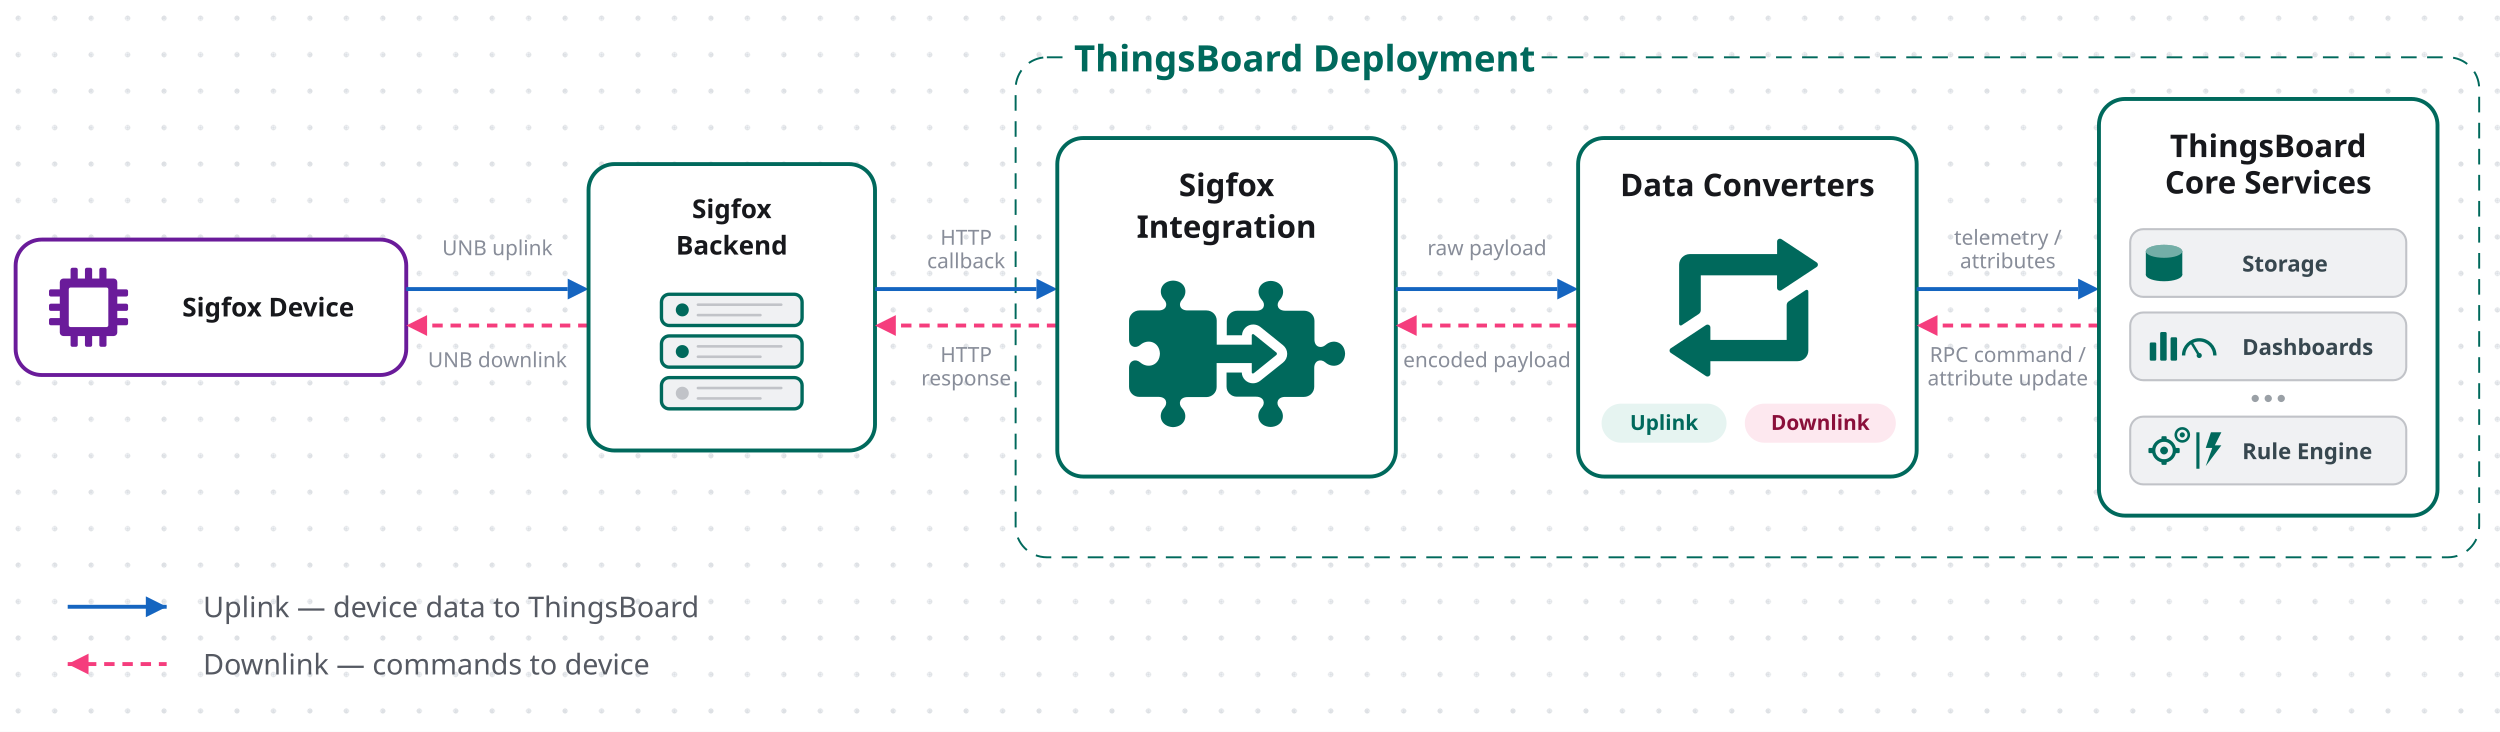
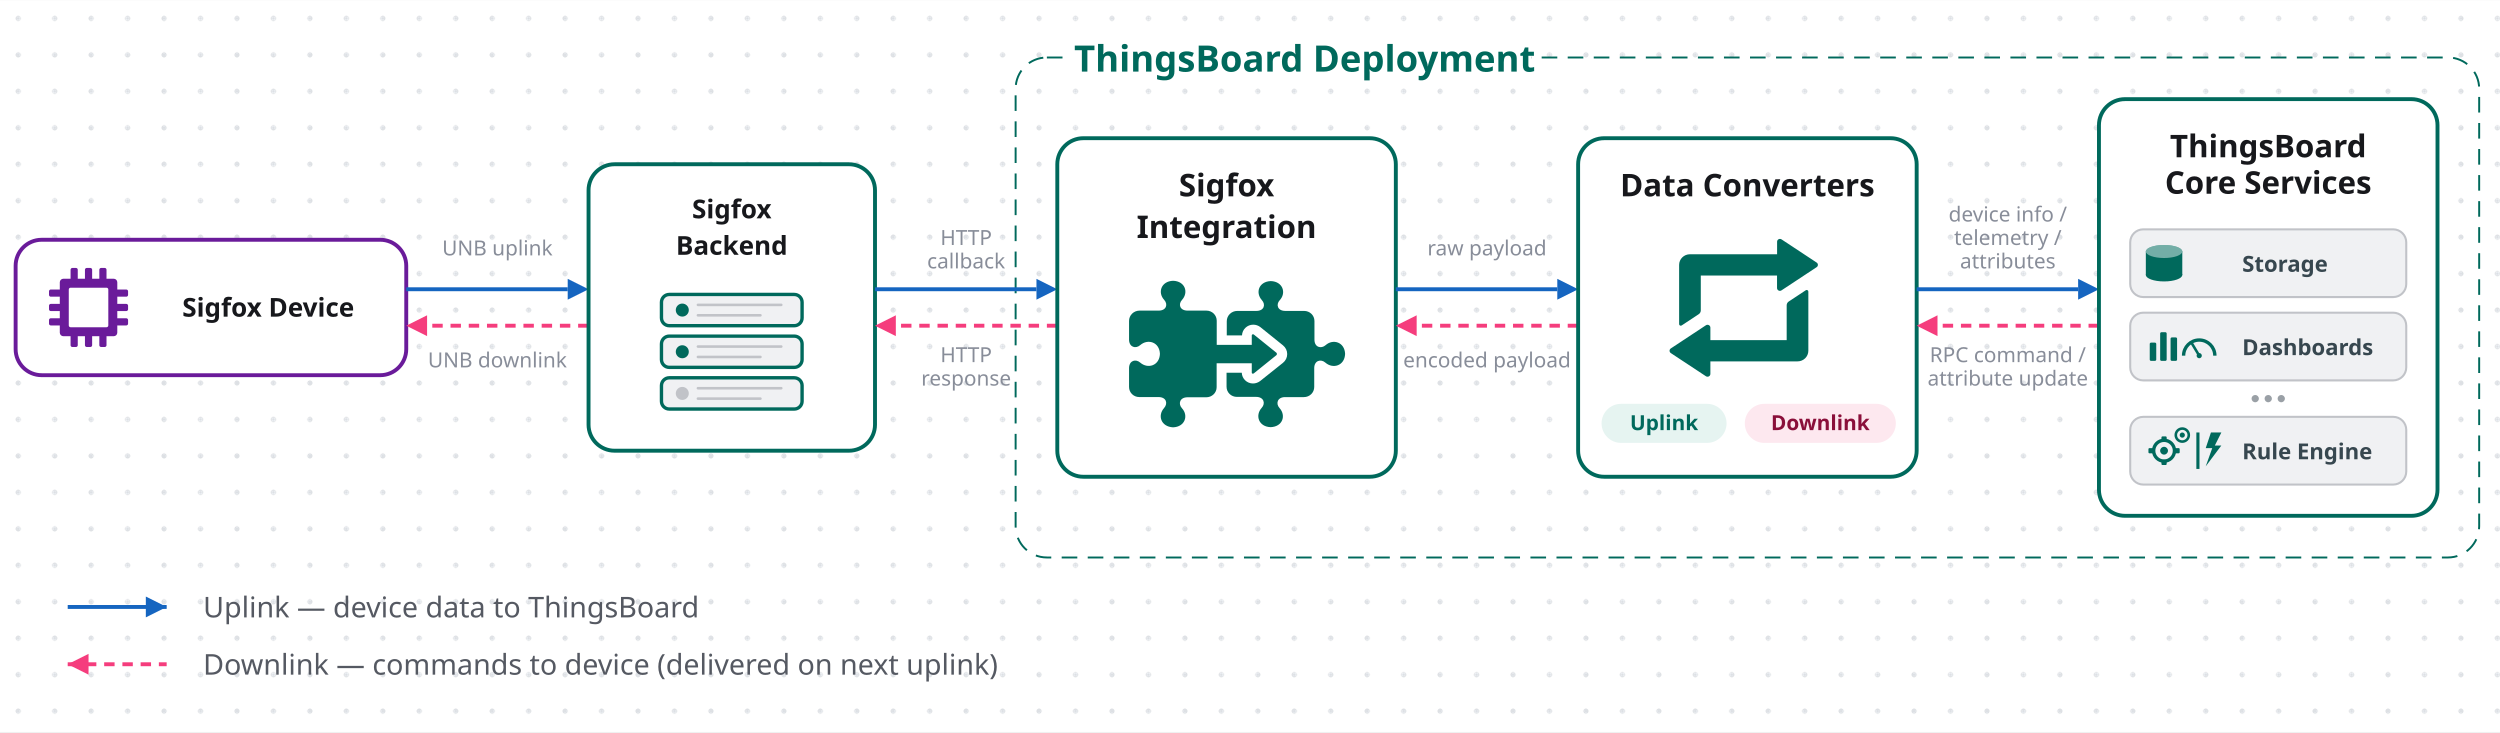
- <svg xmlns="http://www.w3.org/2000/svg" width="960" height="281" viewBox="0 0 960 281">
+ <svg xmlns="http://www.w3.org/2000/svg" width="1400" height="410" viewBox="0 0 960 281">
  <defs>
    <pattern id="dots" x="0" y="0" width="14" height="14" patternUnits="userSpaceOnUse">
      <circle cx="7" cy="7" r="1" fill="#dde0e4" />
    </pattern>
    <clipPath id="clip0">
      <path fill="#fff" d="M0 0h960v281H0z" />
    </clipPath>
  </defs>
  <g clip-path="url(#clip0)">
    <path fill="#fff" d="M0 0h960v281H0z" />
    <rect width="960" height="281" fill="url(#dots)" />
    <g transform="translate(0,33)">
      <rect x="390" y="-11" width="562" height="192" rx="12" fill="none" stroke="#00695c" stroke-width="0.75" stroke-dasharray="6,4" />
      <rect x="410" y="-18" width="178" height="14" fill="#fff" />
      <text x="501" y="-11" text-anchor="middle" font-family="system-ui,sans-serif" font-size="14" fill="#00695c" font-weight="600" dominant-baseline="central" textLength="174" lengthAdjust="spacing">ThingsBoard Deployment</text>
      <rect x="6" y="59" width="150" height="52" rx="10" fill="#fff" stroke="#6a1b9a" stroke-width="1.5" />
      <g transform="translate(13.3,64.3) scale(0.69)" fill="#6a1b9a">
        <rect x="14" y="14" width="32" height="32" rx="2" fill="#6a1b9a" />
        <rect x="19" y="19" width="22" height="22" rx="1" fill="#fff" />
        <rect x="20" y="8" width="4" height="7" rx="1" />
        <rect x="28" y="8" width="4" height="7" rx="1" />
        <rect x="36" y="8" width="4" height="7" rx="1" />
        <rect x="20" y="45" width="4" height="7" rx="1" />
        <rect x="28" y="45" width="4" height="7" rx="1" />
        <rect x="36" y="45" width="4" height="7" rx="1" />
        <rect x="8" y="20" width="7" height="4" rx="1" />
        <rect x="8" y="28" width="7" height="4" rx="1" />
        <rect x="8" y="36" width="7" height="4" rx="1" />
        <rect x="45" y="20" width="7" height="4" rx="1" />
        <rect x="45" y="28" width="7" height="4" rx="1" />
        <rect x="45" y="36" width="7" height="4" rx="1" />
      </g>
      <text x="103" y="85" text-anchor="middle" font-family="system-ui,sans-serif" font-size="10" fill="#17181c" font-weight="600" dominant-baseline="middle">Sigfox Device</text>
      <line x1="156" y1="78" x2="218" y2="78" stroke="#1565c0" stroke-width="1.5" />
      <polygon points="218,74 226,78 218,82" fill="#1565c0" />
      <text x="191" y="65" text-anchor="middle" font-family="system-ui,sans-serif" font-size="8" fill="#888d99">UNB uplink</text>
      <line x1="226" y1="92" x2="164" y2="92" stroke="#f53d7d" stroke-width="1.5" stroke-dasharray="4,3" />
      <polygon points="164,88 156,92 164,96" fill="#f53d7d" />
      <text x="191" y="108" text-anchor="middle" font-family="system-ui,sans-serif" font-size="8" fill="#888d99">UNB downlink</text>
      <rect x="226" y="30" width="110" height="110" rx="10" fill="#fff" stroke="#00695c" stroke-width="1.5" />
      <text x="281" y="43" text-anchor="middle" font-family="system-ui,sans-serif" font-size="10" fill="#17181c" font-weight="600" dominant-baseline="hanging">Sigfox</text>
      <text x="281" y="57" text-anchor="middle" font-family="system-ui,sans-serif" font-size="10" fill="#17181c" font-weight="600" dominant-baseline="hanging">Backend</text>
      <g fill="none" stroke="#00695c" stroke-width="1.3" stroke-linecap="round">
        <rect x="254" y="80" width="54" height="12" rx="3" fill="#f0f1f3" stroke="#00695c" />
        <circle cx="262" cy="86" r="2.5" fill="#00695c" stroke="none" />
        <line x1="268" y1="84" x2="300" y2="84" stroke="#c1c3c8" stroke-width="1" />
        <line x1="268" y1="88" x2="292" y2="88" stroke="#c1c3c8" stroke-width="1" />
        <rect x="254" y="96" width="54" height="12" rx="3" fill="#f0f1f3" stroke="#00695c" />
        <circle cx="262" cy="102" r="2.5" fill="#00695c" stroke="none" />
        <line x1="268" y1="100" x2="300" y2="100" stroke="#c1c3c8" stroke-width="1" />
        <line x1="268" y1="104" x2="292" y2="104" stroke="#c1c3c8" stroke-width="1" />
        <rect x="254" y="112" width="54" height="12" rx="3" fill="#f0f1f3" stroke="#00695c" />
        <circle cx="262" cy="118" r="2.5" fill="#c1c3c8" stroke="none" />
        <line x1="268" y1="116" x2="300" y2="116" stroke="#c1c3c8" stroke-width="1" />
        <line x1="268" y1="120" x2="292" y2="120" stroke="#c1c3c8" stroke-width="1" />
      </g>
      <line x1="336" y1="78" x2="398" y2="78" stroke="#1565c0" stroke-width="1.5" />
      <polygon points="398,74 406,78 398,82" fill="#1565c0" />
      <text x="371" y="61" text-anchor="middle" font-family="system-ui,sans-serif" font-size="8" fill="#888d99">HTTP</text>
      <text x="371" y="70" text-anchor="middle" font-family="system-ui,sans-serif" font-size="8" fill="#888d99">callback</text>
      <line x1="406" y1="92" x2="344" y2="92" stroke="#f53d7d" stroke-width="1.5" stroke-dasharray="4,3" />
      <polygon points="344,88 336,92 344,96" fill="#f53d7d" />
      <text x="371" y="106" text-anchor="middle" font-family="system-ui,sans-serif" font-size="8" fill="#888d99">HTTP</text>
      <text x="371" y="115" text-anchor="middle" font-family="system-ui,sans-serif" font-size="8" fill="#888d99">response</text>
      <rect x="406" y="20" width="130" height="130" rx="10" fill="#fff" stroke="#00695c" stroke-width="1.5" />
      <text x="471" y="33" text-anchor="middle" font-family="system-ui,sans-serif" font-size="12" fill="#17181c" font-weight="600" dominant-baseline="hanging">Sigfox</text>
      <text x="471" y="49" text-anchor="middle" font-family="system-ui,sans-serif" font-size="12" fill="#17181c" font-weight="600" dominant-baseline="hanging">Integration</text>
      <g transform="matrix(-0.16987,0,0,-0.166552,516.5201,143.5578)" fill="#00695c">
        <path d="m 465.3,145.05 h -43.5 c -17.7,0 -21.8,-14.7 -12.6,-25.3 15.2,-17.2 7.1,-43 -20.2,-44.5 -27.3,1 -35.4,27.3 -20.2,44 9.1,10.1 5.1,25.3 -12.6,25.3 h -42.5 c -12.6,0 -23.3,10.1 -23.3,23.3 v 55.1 h -1 -78.4 v -21.8 c 0,-2 -2.5,-3 -4.6,-1.5 l -51.1,42 c -1.5,1.5 -1.5,4 0,5.6 l 51.1,42 c 2,1.5 4.6,0 4.6,-2 v -21.8 h 78.2 1 v 55.6 c 0,12.6 10.1,23.3 23.3,23.3 H 356 c 17.7,0 21.8,14.7 12.6,24.8 -15.2,17.2 -7.1,43 20.2,44 27.3,-1 35.4,-27.3 20.2,-44 -9.1,-10.1 -5.1,-24.8 12.6,-24.8 h 43 c 13.2,0 23.8,-10.6 23.8,-23.8 v -43.6 c -0.5,-17.2 -15.2,-21.2 -25.3,-12.1 -17.2,15.2 -43.5,7.1 -44.5,-20.2 1,-27.3 27.3,-35.4 44.5,-20.2 10.1,9.1 24.8,5.1 25.3,-12.1 v -44 c 0.1,-12.7 -10,-23.3 -23.1,-23.3 z" />
        <path d="m 244.7,145.45 h -43.5 c -17.7,0 -21.8,-15.2 -12.6,-25.3 15.2,-17.2 7.1,-43.5 -20.2,-44.5 -27.3,1 -35.4,26.8 -20.2,44 9.1,10.1 5.1,25.3 -12.6,25.3 H 93.1 c -13.2,0 -23.3,10.6 -23.3,23.3 v 43.5 c 0,17.7 -15.2,21.8 -25.3,12.6 -17.2,-15.2 -43.5,-7.1 -44.5,20.2 1,27.3 27.3,35.4 44,20.2 10.1,-9.1 25.3,-5.1 25.3,12.6 v 43 c 0,13.2 10.6,23.3 23.3,23.3 h 42.5 c 17.7,0 21.8,14.7 12.6,24.8 -15.2,16.7 -7.1,43 20.2,44 27.3,-1 35.4,-26.8 20.2,-44 -9.1,-10.1 -5.1,-24.8 12.6,-24.8 h 43 c 13.2,0 23.8,-10.6 23.8,-23.8 v -32.7 h -34.4 c -0.5,13.7 -11.7,24.8 -25.3,24.8 -6.1,0 -11.6,-2 -16.2,-5.6 l -51.1,-42 c -6.1,-5.1 -9.6,-12.1 -9.6,-20.2 0,-8.1 3.5,-15.2 9.6,-20.2 l 51.6,-42 c 4.6,-3.5 10.1,-5.6 16.2,-5.6 13.7,0 24.8,11.1 25.3,24.8 H 268 v -32.4 c 0,-13.2 -10.6,-23.3 -23.3,-23.3 z" />
      </g>
      <line x1="536" y1="78" x2="598" y2="78" stroke="#1565c0" stroke-width="1.5" />
      <polygon points="598,74 606,78 598,82" fill="#1565c0" />
      <text x="571" y="65" text-anchor="middle" font-family="system-ui,sans-serif" font-size="8" fill="#888d99">raw payload</text>
      <line x1="606" y1="92" x2="544" y2="92" stroke="#f53d7d" stroke-width="1.5" stroke-dasharray="4,3" />
      <polygon points="544,88 536,92 544,96" fill="#f53d7d" />
      <text x="571" y="108" text-anchor="middle" font-family="system-ui,sans-serif" font-size="8" fill="#888d99">encoded payload</text>
      <rect x="606" y="20" width="130" height="130" rx="10" fill="#fff" stroke="#00695c" stroke-width="1.5" />
      <text x="671" y="33" text-anchor="middle" font-family="system-ui,sans-serif" font-size="12" fill="#17181c" font-weight="600" dominant-baseline="hanging">Data Converters</text>
      <g transform="matrix(0.217828,0,0,0.213574,616.2844,53.1842)" fill="#00695c">
        <path d="m 373.23,68.177 -61.8,-41.6 c -3.4,-2.3 -7.9,0.1 -7.9,4.2 v 22.5 h -153.6 c -10.6,0 -19.1,8.6 -19.1,19.1 v 106.5 c 0,2.3 2.6,3.7 4.5,2.4 l 30,-20.2 c 2.3,-1.5 3.7,-4.1 3.7,-6.9 v -62.7 h 134.4 v 22.5 c 0,4.1 4.5,6.5 7.9,4.2 l 61.8,-41.6 c 3.1,-2 3.1,-6.4 0.1,-8.4 z" />
        <path d="m 354.13,117.98 -30,20.2 c -2.3,1.5 -3.7,4.1 -3.7,6.9 v 62.6 h -134.5 v -22.5 c 0,-4.1 -4.5,-6.5 -7.9,-4.2 l -61.8,41.6 c -3,2 -3,6.4 0,8.4 l 61.8,41.6 c 3.4,2.3 7.9,-0.1 7.9,-4.2 v -22.5 h 153.5 c 10.6,0.1 19.2,-8.5 19.2,-19.1 v -106.4 c 0,-2.3 -2.6,-3.7 -4.5,-2.4 z" />
      </g>
      <rect x="615" y="122" width="48" height="15" rx="7.5" fill="#e6f4f1" />
      <text x="639" y="129" text-anchor="middle" font-family="system-ui,sans-serif" font-size="8" fill="#00695c" font-weight="700" dominant-baseline="central">Uplink</text>
      <rect x="670" y="122" width="58" height="15" rx="7.5" fill="#fde8ef" />
      <text x="699" y="129" text-anchor="middle" font-family="system-ui,sans-serif" font-size="8" fill="#8a0f3a" font-weight="700" dominant-baseline="central">Downlink</text>
      <line x1="736" y1="78" x2="798" y2="78" stroke="#1565c0" stroke-width="1.5" />
      <polygon points="798,74 806,78 798,82" fill="#1565c0" />
+       <text x="771" y="52" text-anchor="middle" font-family="system-ui,sans-serif" font-size="8" fill="#888d99">device info /</text>
      <text x="771" y="61" text-anchor="middle" font-family="system-ui,sans-serif" font-size="8" fill="#888d99">telemetry /</text>
      <text x="771" y="70" text-anchor="middle" font-family="system-ui,sans-serif" font-size="8" fill="#888d99">attributes</text>
      <line x1="806" y1="92" x2="744" y2="92" stroke="#f53d7d" stroke-width="1.5" stroke-dasharray="4,3" />
      <polygon points="744,88 736,92 744,96" fill="#f53d7d" />
      <text x="771" y="106" text-anchor="middle" font-family="system-ui,sans-serif" font-size="8" fill="#888d99">RPC command /</text>
      <text x="771" y="115" text-anchor="middle" font-family="system-ui,sans-serif" font-size="8" fill="#888d99">attribute update</text>
      <rect x="806" y="5" width="130" height="160" rx="10" fill="#fff" stroke="#00695c" stroke-width="1.5" />
      <text x="871" y="18" text-anchor="middle" font-family="system-ui,sans-serif" font-size="12" fill="#17181c" font-weight="600" dominant-baseline="hanging">ThingsBoard</text>
      <text x="871" y="32" text-anchor="middle" font-family="system-ui,sans-serif" font-size="12" fill="#17181c" font-weight="600" dominant-baseline="hanging">Core Services</text>
      <g transform="translate(117,5)">
        <rect x="701" y="50" width="106" height="26" rx="5" fill="#f0f1f3" stroke="#c1c3c8" stroke-width=".8" />
        <g fill="#00695c" transform="translate(45,-6.5)">
          <ellipse cx="669" cy="65" rx="7" ry="2.5" fill="#00695c" />
          <rect x="662" y="65" width="14" height="9" fill="#00695c" />
          <ellipse cx="669" cy="74" rx="7" ry="2.5" fill="#00695c" />
          <ellipse cx="669" cy="65" rx="7" ry="2.5" fill="#e6f4f1" opacity=".5" />
        </g>
        <text x="744" y="63" text-anchor="start" font-family="system-ui,sans-serif" font-size="8.5" fill="#37474f" font-weight="600" dominant-baseline="central">Storage</text>
        <rect x="701" y="82" width="106" height="26" rx="5" fill="#f0f1f3" stroke="#c1c3c8" stroke-width=".8" />
        <g fill="#00695c" transform="translate(47.5,-5.5)">
          <rect x="661" y="99" width="2.5" height="7" rx=".5" />
          <rect x="665" y="95" width="2.5" height="11" rx=".5" />
          <rect x="669" y="97" width="2.5" height="9" rx=".5" />
          <path d="M674,104 a6,6 0 0,1 12,0" fill="none" stroke="#00695c" stroke-width="1.3" />
          <line x1="680" y1="104" x2="677" y2="99" stroke="#00695c" stroke-width="1" stroke-linecap="round" />
          <circle cx="680" cy="104" r="1" fill="#00695c" />
        </g>
        <text x="744" y="95" text-anchor="start" font-family="system-ui,sans-serif" font-size="8.5" fill="#37474f" font-weight="600" dominant-baseline="central">Dashboards</text>
        <circle cx="749" cy="115" r="1.4" fill="#9aa0a6" />
        <circle cx="754" cy="115" r="1.4" fill="#9aa0a6" />
        <circle cx="759" cy="115" r="1.4" fill="#9aa0a6" />
        <rect x="701" y="122" width="106" height="26" rx="5" fill="#f0f1f3" stroke="#c1c3c8" stroke-width=".8" />
        <g fill="#00695c" transform="translate(49,0)">
          <circle cx="665" cy="135" r="4" fill="none" stroke="#00695c" stroke-width="1.3" />
          <circle cx="665" cy="135" r="1.5" fill="#00695c" />
          <rect x="664" y="129.5" width="2" height="2" rx=".4" />
          <rect x="664" y="138.5" width="2" height="2" rx=".4" />
          <rect x="659" y="134" width="2" height="2" rx=".4" />
          <rect x="669" y="134" width="2" height="2" rx=".4" />
          <circle cx="672" cy="129" r="2.5" fill="none" stroke="#00695c" stroke-width="1" />
          <circle cx="672" cy="129" r="1" fill="#00695c" />
          <line x1="678" y1="128" x2="678" y2="142" stroke="#00695c" stroke-width="1.2" />
          <polygon points="683,128 681,134 683.5,134 681,141 687,133 684.5,133 687,128" fill="#00695c" />
        </g>
        <text x="744" y="135" text-anchor="start" font-family="system-ui,sans-serif" font-size="8.5" fill="#37474f" font-weight="600" dominant-baseline="central">Rule Engine</text>
      </g>
      <line x1="26" y1="200" x2="64" y2="200" stroke="#1565c0" stroke-width="1.5" />
      <polygon points="56,196 64,200 56,204" fill="#1565c0" />
      <text x="78" y="204" font-family="system-ui,sans-serif" font-size="11" fill="#555962">Uplink — device data to ThingsBoard</text>
      <line x1="26" y1="222" x2="64" y2="222" stroke="#f53d7d" stroke-width="1.5" stroke-dasharray="4,3" />
      <polygon points="34,218 26,222 34,226" fill="#f53d7d" />
-       <text x="78" y="226" font-family="system-ui,sans-serif" font-size="11" fill="#555962">Downlink — commands to device</text>
+       <text x="78" y="226" font-family="system-ui,sans-serif" font-size="11" fill="#555962">Downlink — commands to device (delivered on next uplink)</text>
    </g>
  </g>
</svg>
